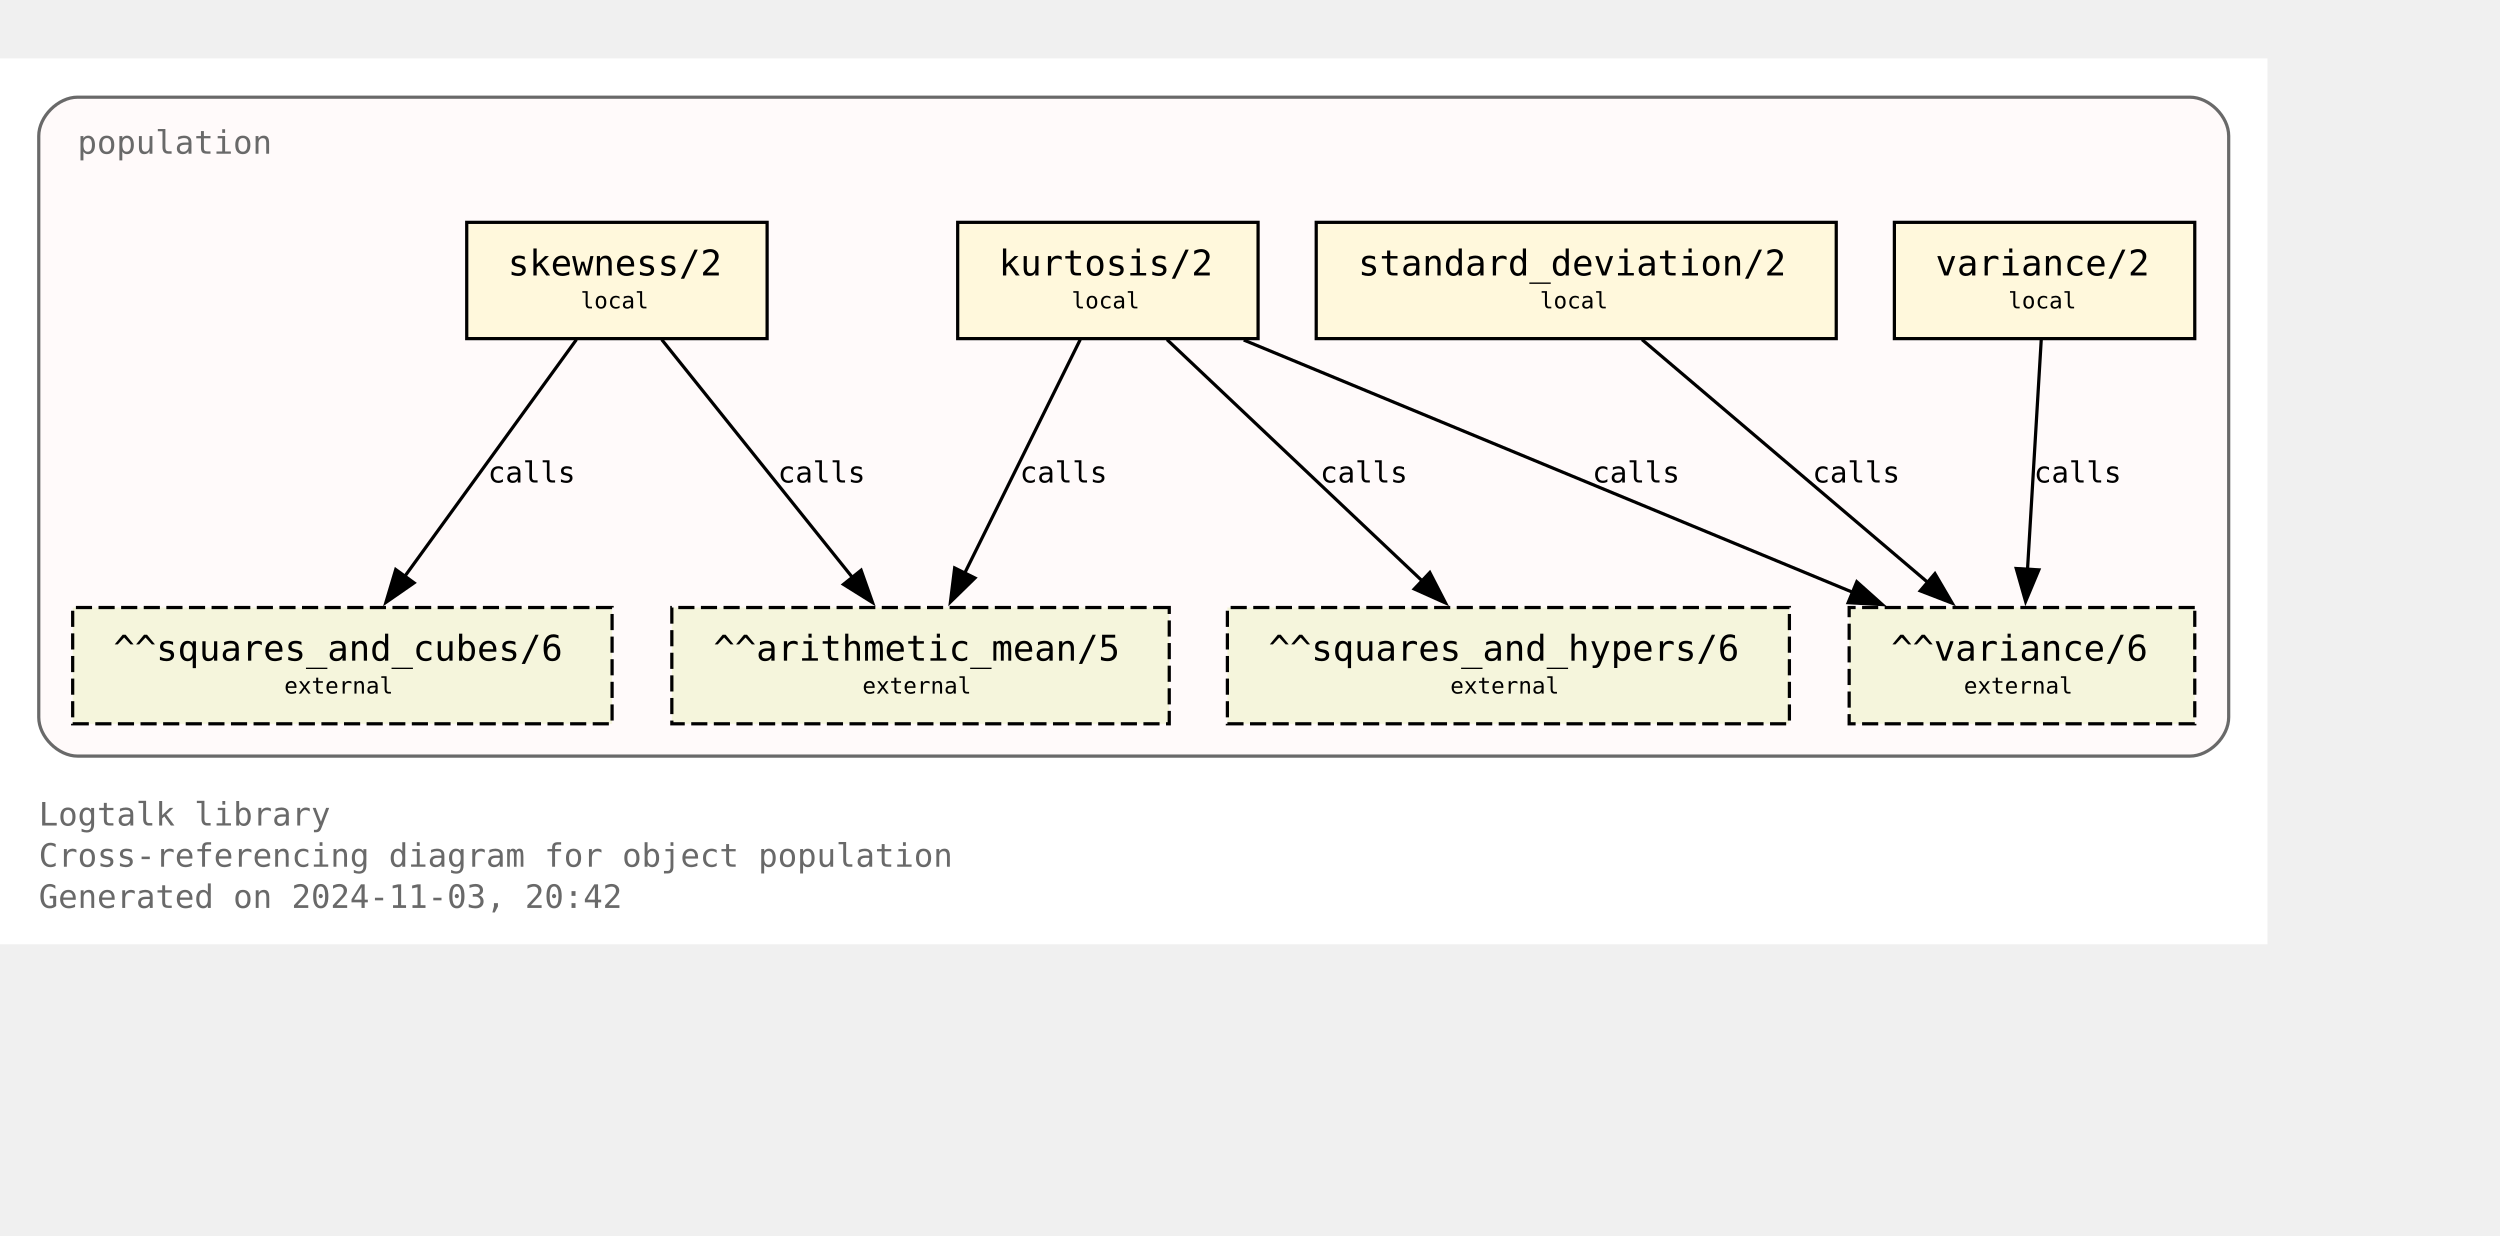
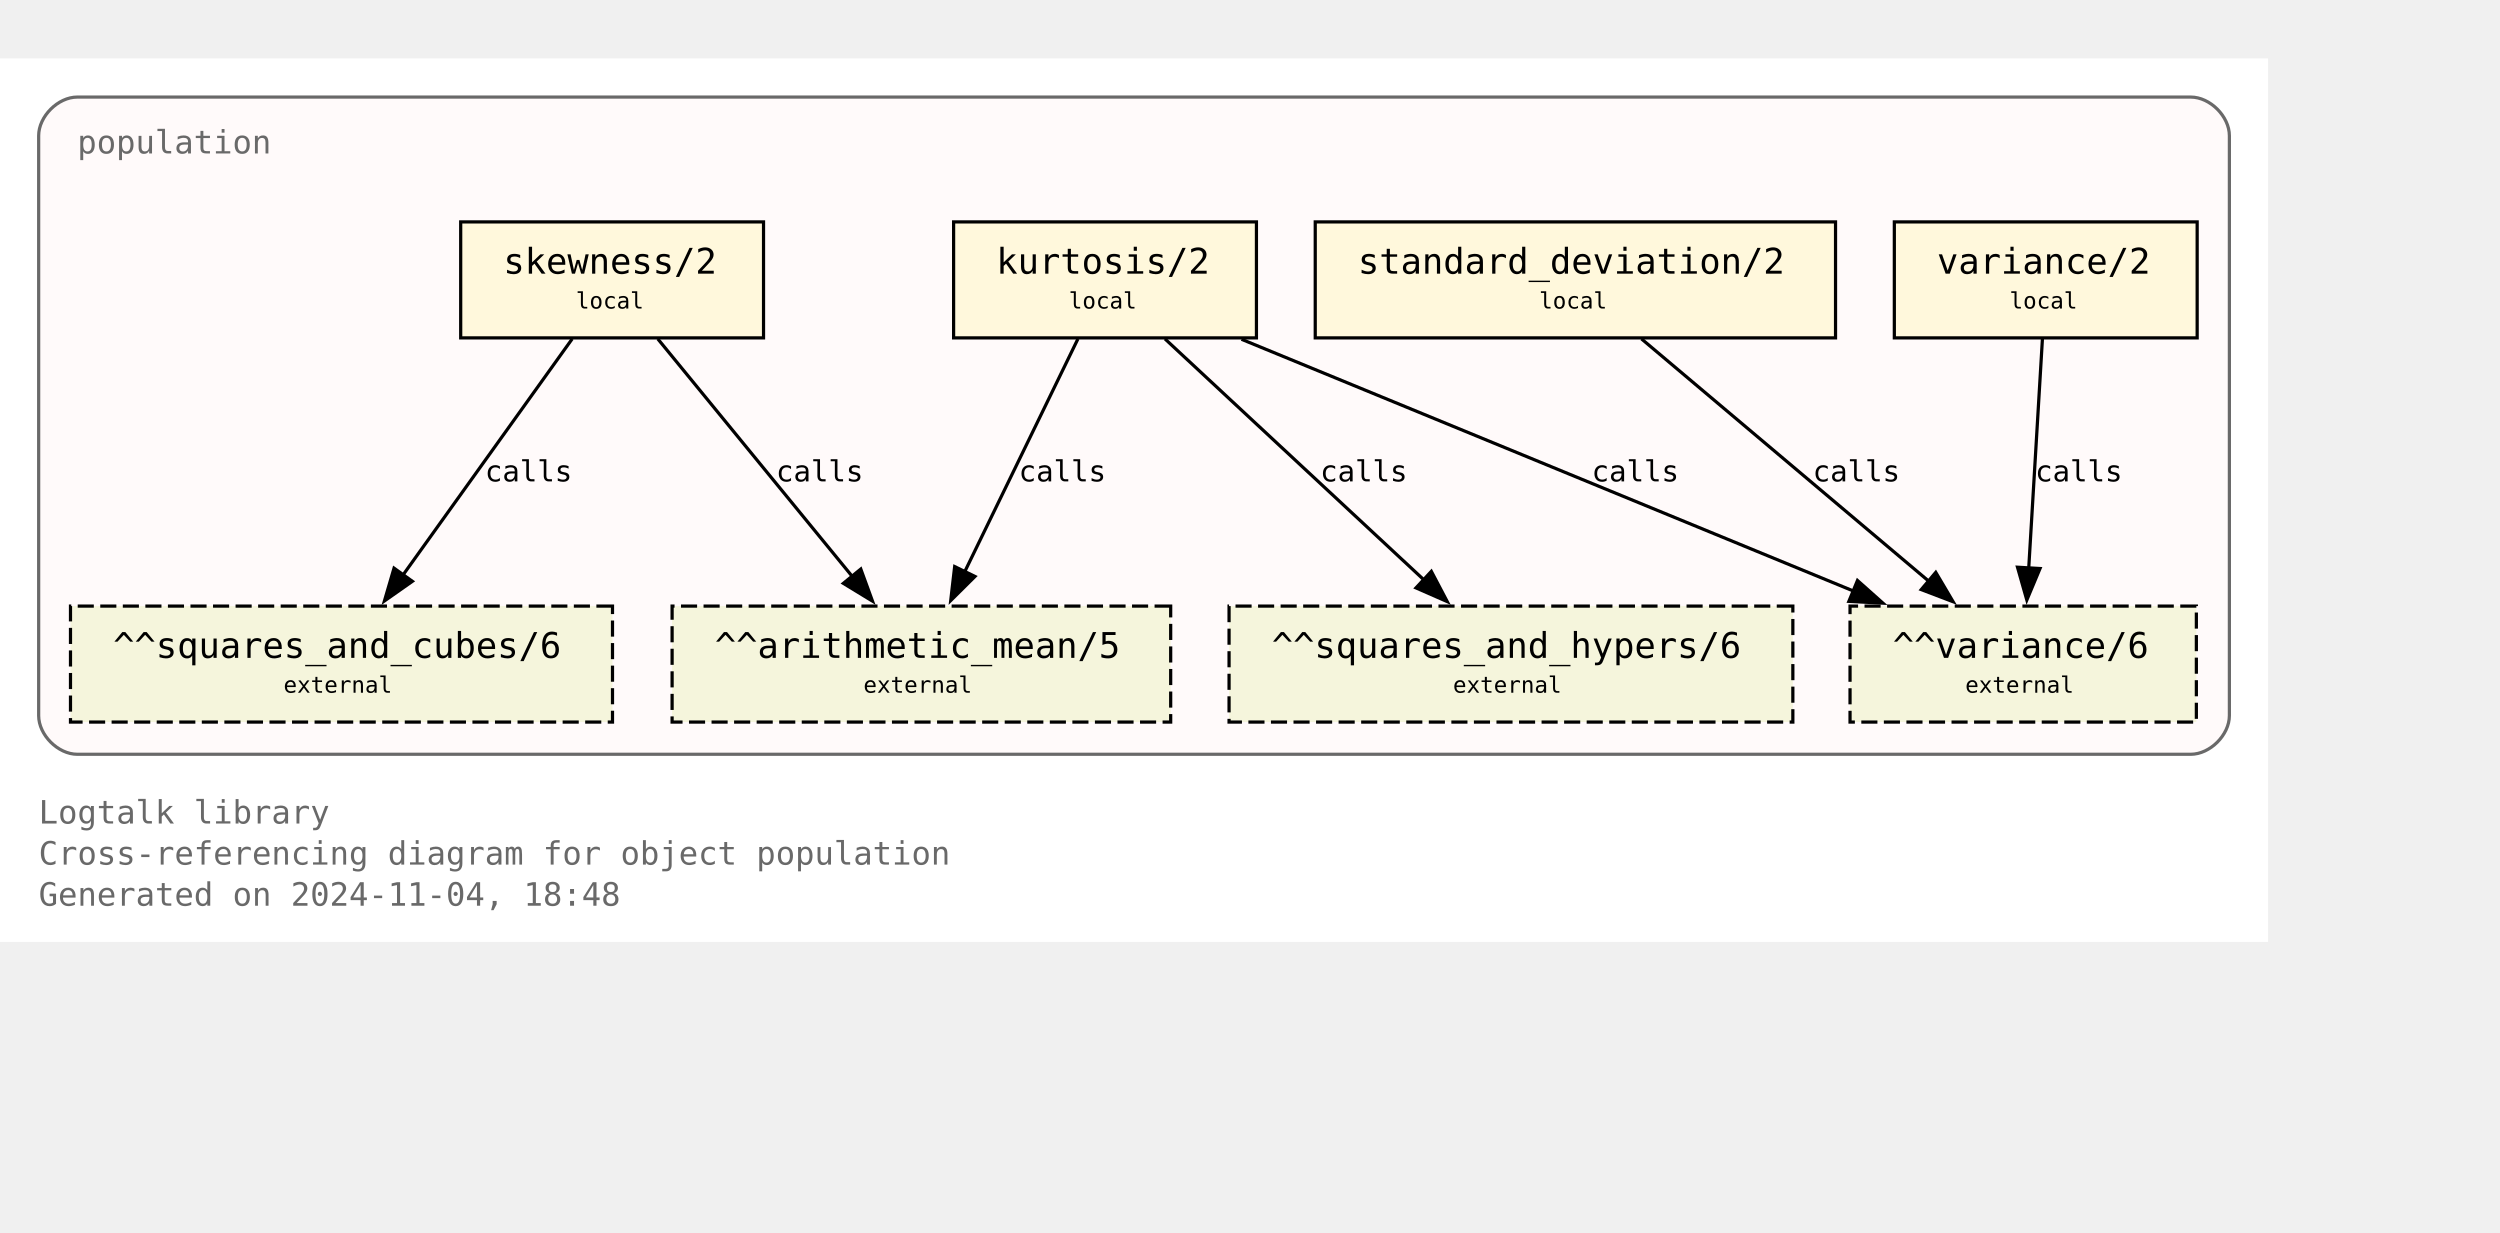
- <svg xmlns="http://www.w3.org/2000/svg" xmlns:xlink="http://www.w3.org/1999/xlink" width="846pt" height="418pt" viewBox="72.00 72.00 774.00 346.25">
+ <svg xmlns="http://www.w3.org/2000/svg" xmlns:xlink="http://www.w3.org/1999/xlink" width="848pt" height="418pt" viewBox="72.00 72.00 776.00 346.25">
  <g id="graph0" class="graph" transform="scale(1 1) rotate(0) translate(76 342.25)">
-     <polygon fill="white" stroke="none" points="-4,4 -4,-270.25 698,-270.25 698,4 -4,4" />
+     <polygon fill="white" stroke="none" points="-4,4 -4,-270.25 700,-270.25 700,4 -4,4" />
    <text text-anchor="start" x="8" y="-32.75" font-family="Monospace" font-size="10.00" fill="dimgray">Logtalk library</text>
    <text text-anchor="start" x="8" y="-20" font-family="Monospace" font-size="10.00" fill="dimgray">Cross-referencing diagram for object population</text>
-     <text text-anchor="start" x="8" y="-7.25" font-family="Monospace" font-size="10.00" fill="dimgray">Generated on 2024-11-03, 20:42</text>
+     <text text-anchor="start" x="8" y="-7.25" font-family="Monospace" font-size="10.00" fill="dimgray">Generated on 2024-11-04, 18:48</text>
    <g id="clust1" class="cluster">
      <g id="a_clust1">
        <a xlink:title="population">
-           <path fill="snow" stroke="dimgray" d="M20,-54.25C20,-54.25 674,-54.25 674,-54.25 680,-54.25 686,-60.25 686,-66.25 686,-66.25 686,-246.25 686,-246.25 686,-252.25 680,-258.25 674,-258.25 674,-258.25 20,-258.25 20,-258.25 14,-258.25 8,-252.25 8,-246.25 8,-246.25 8,-66.25 8,-66.25 8,-60.25 14,-54.25 20,-54.25" />
+           <path fill="snow" stroke="dimgray" d="M20,-54.25C20,-54.25 676,-54.25 676,-54.25 682,-54.25 688,-60.25 688,-66.25 688,-66.25 688,-246.25 688,-246.25 688,-252.25 682,-258.25 676,-258.25 676,-258.25 20,-258.25 20,-258.25 14,-258.25 8,-252.25 8,-246.25 8,-246.25 8,-66.25 8,-66.25 8,-60.25 14,-54.25 20,-54.25" />
          <g id="a_clust1_0">
-             <a xlink:href="https://github.com/LogtalkDotOrg/logtalk3/tree/1cee6cf29b3fcd1155fca64def38f1f3ab5b1e73/library/statistics/population.lgt" xlink:title="https://github.com/LogtalkDotOrg/logtalk3/tree/1cee6cf29b3fcd1155fca64def38f1f3ab5b1e73/library/statistics/population.lgt">
+             <a xlink:href="https://github.com/LogtalkDotOrg/logtalk3/tree/3bc33cdb0d2b4002508d1e27b0cb35007acd5ebd/library/statistics/population.lgt" xlink:title="https://github.com/LogtalkDotOrg/logtalk3/tree/3bc33cdb0d2b4002508d1e27b0cb35007acd5ebd/library/statistics/population.lgt">
              <text text-anchor="start" x="20" y="-240.75" font-family="Monospace" font-size="10.00" fill="dimgray">population</text>
            </a>
          </g>
        </a>
      </g>
    </g>
    <g id="node1" class="node">
      <g id="a_node1">
-         <a xlink:href="https://github.com/LogtalkDotOrg/logtalk3/tree/1cee6cf29b3fcd1155fca64def38f1f3ab5b1e73/library/statistics/population.lgt#L33" xlink:title="https://github.com/LogtalkDotOrg/logtalk3/tree/1cee6cf29b3fcd1155fca64def38f1f3ab5b1e73/library/statistics/population.lgt#L33">
-           <polygon fill="cornsilk" stroke="black" points="233.5,-219.5 140.5,-219.5 140.5,-183.5 233.5,-183.5 233.5,-219.5" />
-           <text text-anchor="start" x="148.38" y="-204.07" font-family="Monospace" font-size="9.00"> </text>
-           <text text-anchor="start" x="153.25" y="-203.05" font-family="Monospace" font-size="11.00">skewness/2</text>
-           <text text-anchor="start" x="220.38" y="-204.07" font-family="Monospace" font-size="9.00"> </text>
-           <text text-anchor="start" x="148.38" y="-191.95" font-family="Monospace" font-size="9.00"> </text>
-           <text text-anchor="start" x="175.75" y="-192.85" font-family="Monospace" font-size="7.00">local</text>
-           <text text-anchor="start" x="220.38" y="-191.95" font-family="Monospace" font-size="9.00"> </text>
+         <a xlink:href="https://github.com/LogtalkDotOrg/logtalk3/tree/3bc33cdb0d2b4002508d1e27b0cb35007acd5ebd/library/statistics/population.lgt#L33" xlink:title="https://github.com/LogtalkDotOrg/logtalk3/tree/3bc33cdb0d2b4002508d1e27b0cb35007acd5ebd/library/statistics/population.lgt#L33">
+           <polygon fill="cornsilk" stroke="black" points="233,-219.5 139,-219.5 139,-183.5 233,-183.5 233,-219.5" />
+           <text text-anchor="start" x="147" y="-204.2" font-family="Monospace" font-size="9.00"> </text>
+           <text text-anchor="start" x="152.25" y="-203.43" font-family="Monospace" font-size="11.00">skewness/2</text>
+           <text text-anchor="start" x="219.75" y="-204.2" font-family="Monospace" font-size="9.00"> </text>
+           <text text-anchor="start" x="147" y="-191.82" font-family="Monospace" font-size="9.00"> </text>
+           <text text-anchor="start" x="174.75" y="-192.6" font-family="Monospace" font-size="7.00">local</text>
+           <text text-anchor="start" x="219.75" y="-191.82" font-family="Monospace" font-size="9.00"> </text>
        </a>
      </g>
    </g>
    <g id="node5" class="node">
-       <polygon fill="beige" stroke="black" stroke-dasharray="5,2" points="358,-100.25 204,-100.25 204,-64.25 358,-64.25 358,-100.25" />
-       <text text-anchor="start" x="211.88" y="-84.83" font-family="Monospace" font-size="9.00"> </text>
-       <text text-anchor="start" x="216.88" y="-83.8" font-family="Monospace" font-size="11.00">^^arithmetic_mean/5</text>
-       <text text-anchor="start" x="344.88" y="-84.83" font-family="Monospace" font-size="9.00"> </text>
-       <text text-anchor="start" x="211.88" y="-72.7" font-family="Monospace" font-size="9.00"> </text>
-       <text text-anchor="start" x="263" y="-73.6" font-family="Monospace" font-size="7.00">external</text>
-       <text text-anchor="start" x="344.88" y="-72.7" font-family="Monospace" font-size="9.00"> </text>
+       <polygon fill="beige" stroke="black" stroke-dasharray="5,2" points="359.38,-100.25 204.62,-100.25 204.62,-64.25 359.38,-64.25 359.38,-100.25" />
+       <text text-anchor="start" x="212.62" y="-84.95" font-family="Monospace" font-size="9.00"> </text>
+       <text text-anchor="start" x="217.88" y="-84.17" font-family="Monospace" font-size="11.00">^^arithmetic_mean/5</text>
+       <text text-anchor="start" x="346.12" y="-84.95" font-family="Monospace" font-size="9.00"> </text>
+       <text text-anchor="start" x="212.62" y="-72.58" font-family="Monospace" font-size="9.00"> </text>
+       <text text-anchor="start" x="264" y="-73.35" font-family="Monospace" font-size="7.00">external</text>
+       <text text-anchor="start" x="346.12" y="-72.58" font-family="Monospace" font-size="9.00"> </text>
    </g>
    <g id="edge1" class="edge">
      <g id="a_edge1">
-         <a xlink:href="https://github.com/LogtalkDotOrg/logtalk3/tree/1cee6cf29b3fcd1155fca64def38f1f3ab5b1e73/library/statistics/population.lgt#L33" xlink:title="calls">
-           <path fill="none" stroke="black" d="M200.87,-183.2C216.49,-163.72 242.04,-131.84 260.09,-109.33" />
-           <polygon fill="black" stroke="black" points="262.6,-111.79 266.13,-101.8 257.14,-107.42 262.6,-111.79" />
+         <a xlink:href="https://github.com/LogtalkDotOrg/logtalk3/tree/3bc33cdb0d2b4002508d1e27b0cb35007acd5ebd/library/statistics/population.lgt#L33" xlink:title="calls">
+           <path fill="none" stroke="black" d="M200.17,-183.2C216.12,-163.72 242.21,-131.84 260.64,-109.33" />
+           <polygon fill="black" stroke="black" points="263.19,-111.75 266.82,-101.79 257.77,-107.31 263.19,-111.75" />
        </a>
      </g>
      <g id="a_edge1-label">
-         <a xlink:href="https://github.com/LogtalkDotOrg/logtalk3/tree/1cee6cf29b3fcd1155fca64def38f1f3ab5b1e73/library/statistics/population.lgt#L33" xlink:title="https://github.com/LogtalkDotOrg/logtalk3/tree/1cee6cf29b3fcd1155fca64def38f1f3ab5b1e73/library/statistics/population.lgt#L33">
-           <text text-anchor="start" x="236.82" y="-138.95" font-family="Monospace" font-size="9.00">calls</text>
+         <a xlink:href="https://github.com/LogtalkDotOrg/logtalk3/tree/3bc33cdb0d2b4002508d1e27b0cb35007acd5ebd/library/statistics/population.lgt#L33" xlink:title="https://github.com/LogtalkDotOrg/logtalk3/tree/3bc33cdb0d2b4002508d1e27b0cb35007acd5ebd/library/statistics/population.lgt#L33">
+           <text text-anchor="start" x="236.88" y="-138.95" font-family="Monospace" font-size="9.00">calls</text>
        </a>
      </g>
    </g>
    <g id="node6" class="node">
-       <polygon fill="beige" stroke="black" stroke-dasharray="5,2" points="185.5,-100.25 18.5,-100.25 18.5,-64.25 185.5,-64.25 185.5,-100.25" />
-       <text text-anchor="start" x="26.38" y="-84.83" font-family="Monospace" font-size="9.00"> </text>
-       <text text-anchor="start" x="31.12" y="-83.8" font-family="Monospace" font-size="11.00">^^squares_and_cubes/6</text>
-       <text text-anchor="start" x="172.38" y="-84.83" font-family="Monospace" font-size="9.00"> </text>
-       <text text-anchor="start" x="26.38" y="-72.7" font-family="Monospace" font-size="9.00"> </text>
-       <text text-anchor="start" x="84" y="-73.6" font-family="Monospace" font-size="7.00">external</text>
-       <text text-anchor="start" x="172.38" y="-72.7" font-family="Monospace" font-size="9.00"> </text>
+       <polygon fill="beige" stroke="black" stroke-dasharray="5,2" points="186.12,-100.25 17.88,-100.25 17.88,-64.25 186.12,-64.25 186.12,-100.25" />
+       <text text-anchor="start" x="25.88" y="-84.95" font-family="Monospace" font-size="9.00"> </text>
+       <text text-anchor="start" x="31.12" y="-84.17" font-family="Monospace" font-size="11.00">^^squares_and_cubes/6</text>
+       <text text-anchor="start" x="172.88" y="-84.95" font-family="Monospace" font-size="9.00"> </text>
+       <text text-anchor="start" x="25.88" y="-72.58" font-family="Monospace" font-size="9.00"> </text>
+       <text text-anchor="start" x="84" y="-73.35" font-family="Monospace" font-size="7.00">external</text>
+       <text text-anchor="start" x="172.88" y="-72.58" font-family="Monospace" font-size="9.00"> </text>
    </g>
    <g id="edge2" class="edge">
      <g id="a_edge2">
-         <a xlink:href="https://github.com/LogtalkDotOrg/logtalk3/tree/1cee6cf29b3fcd1155fca64def38f1f3ab5b1e73/library/statistics/population.lgt#L33" xlink:title="calls">
-           <path fill="none" stroke="black" d="M174.46,-183.2C160.46,-163.89 137.64,-132.41 121.35,-109.94" />
-           <polygon fill="black" stroke="black" points="124.19,-107.89 115.48,-101.85 118.52,-112 124.19,-107.89" />
+         <a xlink:href="https://github.com/LogtalkDotOrg/logtalk3/tree/3bc33cdb0d2b4002508d1e27b0cb35007acd5ebd/library/statistics/population.lgt#L33" xlink:title="calls">
+           <path fill="none" stroke="black" d="M173.61,-183.2C159.77,-163.89 137.22,-132.41 121.12,-109.94" />
+           <polygon fill="black" stroke="black" points="124,-107.94 115.33,-101.85 118.31,-112.02 124,-107.94" />
        </a>
      </g>
      <g id="a_edge2-label">
-         <a xlink:href="https://github.com/LogtalkDotOrg/logtalk3/tree/1cee6cf29b3fcd1155fca64def38f1f3ab5b1e73/library/statistics/population.lgt#L33" xlink:title="https://github.com/LogtalkDotOrg/logtalk3/tree/1cee6cf29b3fcd1155fca64def38f1f3ab5b1e73/library/statistics/population.lgt#L33">
-           <text text-anchor="start" x="147.05" y="-138.95" font-family="Monospace" font-size="9.00">calls</text>
+         <a xlink:href="https://github.com/LogtalkDotOrg/logtalk3/tree/3bc33cdb0d2b4002508d1e27b0cb35007acd5ebd/library/statistics/population.lgt#L33" xlink:title="https://github.com/LogtalkDotOrg/logtalk3/tree/3bc33cdb0d2b4002508d1e27b0cb35007acd5ebd/library/statistics/population.lgt#L33">
+           <text text-anchor="start" x="146.52" y="-138.95" font-family="Monospace" font-size="9.00">calls</text>
        </a>
      </g>
    </g>
    <g id="node2" class="node">
      <g id="a_node2">
-         <a xlink:href="https://github.com/LogtalkDotOrg/logtalk3/tree/1cee6cf29b3fcd1155fca64def38f1f3ab5b1e73/library/statistics/population.lgt#L41" xlink:title="https://github.com/LogtalkDotOrg/logtalk3/tree/1cee6cf29b3fcd1155fca64def38f1f3ab5b1e73/library/statistics/population.lgt#L41">
-           <polygon fill="cornsilk" stroke="black" points="385.5,-219.5 292.5,-219.5 292.5,-183.5 385.5,-183.5 385.5,-219.5" />
-           <text text-anchor="start" x="300.38" y="-204.07" font-family="Monospace" font-size="9.00"> </text>
-           <text text-anchor="start" x="305.25" y="-203.05" font-family="Monospace" font-size="11.00">kurtosis/2</text>
-           <text text-anchor="start" x="372.38" y="-204.07" font-family="Monospace" font-size="9.00"> </text>
-           <text text-anchor="start" x="300.38" y="-191.95" font-family="Monospace" font-size="9.00"> </text>
-           <text text-anchor="start" x="327.75" y="-192.85" font-family="Monospace" font-size="7.00">local</text>
-           <text text-anchor="start" x="372.38" y="-191.95" font-family="Monospace" font-size="9.00"> </text>
+         <a xlink:href="https://github.com/LogtalkDotOrg/logtalk3/tree/3bc33cdb0d2b4002508d1e27b0cb35007acd5ebd/library/statistics/population.lgt#L41" xlink:title="https://github.com/LogtalkDotOrg/logtalk3/tree/3bc33cdb0d2b4002508d1e27b0cb35007acd5ebd/library/statistics/population.lgt#L41">
+           <polygon fill="cornsilk" stroke="black" points="386,-219.5 292,-219.5 292,-183.5 386,-183.5 386,-219.5" />
+           <text text-anchor="start" x="300" y="-204.2" font-family="Monospace" font-size="9.00"> </text>
+           <text text-anchor="start" x="305.25" y="-203.43" font-family="Monospace" font-size="11.00">kurtosis/2</text>
+           <text text-anchor="start" x="372.75" y="-204.2" font-family="Monospace" font-size="9.00"> </text>
+           <text text-anchor="start" x="300" y="-191.82" font-family="Monospace" font-size="9.00"> </text>
+           <text text-anchor="start" x="327.75" y="-192.6" font-family="Monospace" font-size="7.00">local</text>
+           <text text-anchor="start" x="372.75" y="-191.82" font-family="Monospace" font-size="9.00"> </text>
        </a>
      </g>
    </g>
    <g id="edge3" class="edge">
      <g id="a_edge3">
-         <a xlink:href="https://github.com/LogtalkDotOrg/logtalk3/tree/1cee6cf29b3fcd1155fca64def38f1f3ab5b1e73/library/statistics/population.lgt#L41" xlink:title="calls">
-           <path fill="none" stroke="black" d="M330.44,-183.2C321.02,-164.15 305.73,-133.25 294.65,-110.85" />
-           <polygon fill="black" stroke="black" points="297.84,-109.39 290.26,-101.98 291.56,-112.49 297.84,-109.39" />
+         <a xlink:href="https://github.com/LogtalkDotOrg/logtalk3/tree/3bc33cdb0d2b4002508d1e27b0cb35007acd5ebd/library/statistics/population.lgt#L41" xlink:title="calls">
+           <path fill="none" stroke="black" d="M330.59,-183.2C321.33,-164.15 306.31,-133.25 295.42,-110.85" />
+           <polygon fill="black" stroke="black" points="298.63,-109.45 291.11,-101.98 292.33,-112.51 298.63,-109.45" />
        </a>
      </g>
      <g id="a_edge3-label">
-         <a xlink:href="https://github.com/LogtalkDotOrg/logtalk3/tree/1cee6cf29b3fcd1155fca64def38f1f3ab5b1e73/library/statistics/population.lgt#L41" xlink:title="https://github.com/LogtalkDotOrg/logtalk3/tree/1cee6cf29b3fcd1155fca64def38f1f3ab5b1e73/library/statistics/population.lgt#L41">
-           <text text-anchor="start" x="311.74" y="-138.95" font-family="Monospace" font-size="9.00">calls</text>
+         <a xlink:href="https://github.com/LogtalkDotOrg/logtalk3/tree/3bc33cdb0d2b4002508d1e27b0cb35007acd5ebd/library/statistics/population.lgt#L41" xlink:title="https://github.com/LogtalkDotOrg/logtalk3/tree/3bc33cdb0d2b4002508d1e27b0cb35007acd5ebd/library/statistics/population.lgt#L41">
+           <text text-anchor="start" x="312.21" y="-138.95" font-family="Monospace" font-size="9.00">calls</text>
        </a>
      </g>
    </g>
    <g id="node7" class="node">
-       <polygon fill="beige" stroke="black" stroke-dasharray="5,2" points="550,-100.25 376,-100.25 376,-64.25 550,-64.25 550,-100.25" />
-       <text text-anchor="start" x="383.88" y="-84.83" font-family="Monospace" font-size="9.00"> </text>
-       <text text-anchor="start" x="388.75" y="-83.8" font-family="Monospace" font-size="11.00">^^squares_and_hypers/6</text>
-       <text text-anchor="start" x="536.88" y="-84.83" font-family="Monospace" font-size="9.00"> </text>
-       <text text-anchor="start" x="383.88" y="-72.7" font-family="Monospace" font-size="9.00"> </text>
-       <text text-anchor="start" x="445" y="-73.6" font-family="Monospace" font-size="7.00">external</text>
-       <text text-anchor="start" x="536.88" y="-72.7" font-family="Monospace" font-size="9.00"> </text>
+       <polygon fill="beige" stroke="black" stroke-dasharray="5,2" points="552.5,-100.25 377.5,-100.25 377.5,-64.25 552.5,-64.25 552.5,-100.25" />
+       <text text-anchor="start" x="385.5" y="-84.95" font-family="Monospace" font-size="9.00"> </text>
+       <text text-anchor="start" x="390.75" y="-84.17" font-family="Monospace" font-size="11.00">^^squares_and_hypers/6</text>
+       <text text-anchor="start" x="539.25" y="-84.95" font-family="Monospace" font-size="9.00"> </text>
+       <text text-anchor="start" x="385.5" y="-72.58" font-family="Monospace" font-size="9.00"> </text>
+       <text text-anchor="start" x="447" y="-73.35" font-family="Monospace" font-size="7.00">external</text>
+       <text text-anchor="start" x="539.25" y="-72.58" font-family="Monospace" font-size="9.00"> </text>
    </g>
    <g id="edge4" class="edge">
      <g id="a_edge4">
-         <a xlink:href="https://github.com/LogtalkDotOrg/logtalk3/tree/1cee6cf29b3fcd1155fca64def38f1f3ab5b1e73/library/statistics/population.lgt#L41" xlink:title="calls">
-           <path fill="none" stroke="black" d="M357.3,-183.2C378.18,-163.46 412.51,-130.99 436.36,-108.44" />
-           <polygon fill="black" stroke="black" points="438.67,-111.08 443.53,-101.66 433.86,-105.99 438.67,-111.08" />
+         <a xlink:href="https://github.com/LogtalkDotOrg/logtalk3/tree/3bc33cdb0d2b4002508d1e27b0cb35007acd5ebd/library/statistics/population.lgt#L41" xlink:title="calls">
+           <path fill="none" stroke="black" d="M357.59,-183.2C378.81,-163.46 413.7,-130.99 437.93,-108.44" />
+           <polygon fill="black" stroke="black" points="440.29,-111.03 445.22,-101.65 435.52,-105.9 440.29,-111.03" />
        </a>
      </g>
      <g id="a_edge4-label">
-         <a xlink:href="https://github.com/LogtalkDotOrg/logtalk3/tree/1cee6cf29b3fcd1155fca64def38f1f3ab5b1e73/library/statistics/population.lgt#L41" xlink:title="https://github.com/LogtalkDotOrg/logtalk3/tree/1cee6cf29b3fcd1155fca64def38f1f3ab5b1e73/library/statistics/population.lgt#L41">
-           <text text-anchor="start" x="404.72" y="-138.95" font-family="Monospace" font-size="9.00">calls</text>
+         <a xlink:href="https://github.com/LogtalkDotOrg/logtalk3/tree/3bc33cdb0d2b4002508d1e27b0cb35007acd5ebd/library/statistics/population.lgt#L41" xlink:title="https://github.com/LogtalkDotOrg/logtalk3/tree/3bc33cdb0d2b4002508d1e27b0cb35007acd5ebd/library/statistics/population.lgt#L41">
+           <text text-anchor="start" x="405.78" y="-138.95" font-family="Monospace" font-size="9.00">calls</text>
        </a>
      </g>
    </g>
    <g id="node8" class="node">
-       <polygon fill="beige" stroke="black" stroke-dasharray="5,2" points="675.5,-100.25 568.5,-100.25 568.5,-64.25 675.5,-64.25 675.5,-100.25" />
-       <text text-anchor="start" x="576.38" y="-84.83" font-family="Monospace" font-size="9.00"> </text>
-       <text text-anchor="start" x="581.5" y="-83.8" font-family="Monospace" font-size="11.00">^^variance/6</text>
-       <text text-anchor="start" x="662.38" y="-84.83" font-family="Monospace" font-size="9.00"> </text>
-       <text text-anchor="start" x="576.38" y="-72.7" font-family="Monospace" font-size="9.00"> </text>
-       <text text-anchor="start" x="604" y="-73.6" font-family="Monospace" font-size="7.00">external</text>
-       <text text-anchor="start" x="662.38" y="-72.7" font-family="Monospace" font-size="9.00"> </text>
+       <polygon fill="beige" stroke="black" stroke-dasharray="5,2" points="677.75,-100.25 570.25,-100.25 570.25,-64.25 677.75,-64.25 677.75,-100.25" />
+       <text text-anchor="start" x="578.25" y="-84.95" font-family="Monospace" font-size="9.00"> </text>
+       <text text-anchor="start" x="583.5" y="-84.17" font-family="Monospace" font-size="11.00">^^variance/6</text>
+       <text text-anchor="start" x="664.5" y="-84.95" font-family="Monospace" font-size="9.00"> </text>
+       <text text-anchor="start" x="578.25" y="-72.58" font-family="Monospace" font-size="9.00"> </text>
+       <text text-anchor="start" x="606" y="-73.35" font-family="Monospace" font-size="7.00">external</text>
+       <text text-anchor="start" x="664.5" y="-72.58" font-family="Monospace" font-size="9.00"> </text>
    </g>
    <g id="edge5" class="edge">
      <g id="a_edge5">
-         <a xlink:href="https://github.com/LogtalkDotOrg/logtalk3/tree/1cee6cf29b3fcd1155fca64def38f1f3ab5b1e73/library/statistics/population.lgt#L41" xlink:title="calls">
-           <path fill="none" stroke="black" d="M381.06,-183.07C431.3,-162.26 515.34,-127.44 569.71,-104.91" />
-           <polygon fill="black" stroke="black" points="570.87,-108.22 578.77,-101.16 568.19,-101.75 570.87,-108.22" />
+         <a xlink:href="https://github.com/LogtalkDotOrg/logtalk3/tree/3bc33cdb0d2b4002508d1e27b0cb35007acd5ebd/library/statistics/population.lgt#L41" xlink:title="calls">
+           <path fill="none" stroke="black" d="M381.36,-183.07C431.95,-162.26 516.59,-127.44 571.34,-104.91" />
+           <polygon fill="black" stroke="black" points="572.56,-108.2 580.47,-101.16 569.89,-101.72 572.56,-108.2" />
        </a>
      </g>
      <g id="a_edge5-label">
-         <a xlink:href="https://github.com/LogtalkDotOrg/logtalk3/tree/1cee6cf29b3fcd1155fca64def38f1f3ab5b1e73/library/statistics/population.lgt#L41" xlink:title="https://github.com/LogtalkDotOrg/logtalk3/tree/1cee6cf29b3fcd1155fca64def38f1f3ab5b1e73/library/statistics/population.lgt#L41">
-           <text text-anchor="start" x="488.99" y="-138.95" font-family="Monospace" font-size="9.00">calls</text>
+         <a xlink:href="https://github.com/LogtalkDotOrg/logtalk3/tree/3bc33cdb0d2b4002508d1e27b0cb35007acd5ebd/library/statistics/population.lgt#L41" xlink:title="https://github.com/LogtalkDotOrg/logtalk3/tree/3bc33cdb0d2b4002508d1e27b0cb35007acd5ebd/library/statistics/population.lgt#L41">
+           <text text-anchor="start" x="490.05" y="-138.95" font-family="Monospace" font-size="9.00">calls</text>
        </a>
      </g>
    </g>
    <g id="node3" class="node">
      <g id="a_node3">
-         <a xlink:href="https://github.com/LogtalkDotOrg/logtalk3/tree/1cee6cf29b3fcd1155fca64def38f1f3ab5b1e73/library/statistics/population.lgt#L50" xlink:title="https://github.com/LogtalkDotOrg/logtalk3/tree/1cee6cf29b3fcd1155fca64def38f1f3ab5b1e73/library/statistics/population.lgt#L50">
-           <polygon fill="cornsilk" stroke="black" points="564.5,-219.5 403.5,-219.5 403.5,-183.5 564.5,-183.5 564.5,-219.5" />
-           <text text-anchor="start" x="411.38" y="-204.07" font-family="Monospace" font-size="9.00"> </text>
-           <text text-anchor="start" x="416.5" y="-203.05" font-family="Monospace" font-size="11.00">standard_deviation/2</text>
-           <text text-anchor="start" x="551.38" y="-204.07" font-family="Monospace" font-size="9.00"> </text>
-           <text text-anchor="start" x="411.38" y="-191.95" font-family="Monospace" font-size="9.00"> </text>
-           <text text-anchor="start" x="472.75" y="-192.85" font-family="Monospace" font-size="7.00">local</text>
-           <text text-anchor="start" x="551.38" y="-191.95" font-family="Monospace" font-size="9.00"> </text>
+         <a xlink:href="https://github.com/LogtalkDotOrg/logtalk3/tree/3bc33cdb0d2b4002508d1e27b0cb35007acd5ebd/library/statistics/population.lgt#L50" xlink:title="https://github.com/LogtalkDotOrg/logtalk3/tree/3bc33cdb0d2b4002508d1e27b0cb35007acd5ebd/library/statistics/population.lgt#L50">
+           <polygon fill="cornsilk" stroke="black" points="565.75,-219.5 404.25,-219.5 404.25,-183.5 565.75,-183.5 565.75,-219.5" />
+           <text text-anchor="start" x="412.25" y="-204.2" font-family="Monospace" font-size="9.00"> </text>
+           <text text-anchor="start" x="417.5" y="-203.43" font-family="Monospace" font-size="11.00">standard_deviation/2</text>
+           <text text-anchor="start" x="552.5" y="-204.2" font-family="Monospace" font-size="9.00"> </text>
+           <text text-anchor="start" x="412.25" y="-191.82" font-family="Monospace" font-size="9.00"> </text>
+           <text text-anchor="start" x="473.75" y="-192.6" font-family="Monospace" font-size="7.00">local</text>
+           <text text-anchor="start" x="552.5" y="-191.82" font-family="Monospace" font-size="9.00"> </text>
        </a>
      </g>
    </g>
    <g id="edge6" class="edge">
      <g id="a_edge6">
-         <a xlink:href="https://github.com/LogtalkDotOrg/logtalk3/tree/1cee6cf29b3fcd1155fca64def38f1f3ab5b1e73/library/statistics/population.lgt#L50" xlink:title="calls">
-           <path fill="none" stroke="black" d="M504.36,-183.2C527.8,-163.28 566.48,-130.42 593.05,-107.85" />
-           <polygon fill="black" stroke="black" points="595.05,-110.74 600.4,-101.6 590.51,-105.41 595.05,-110.74" />
+         <a xlink:href="https://github.com/LogtalkDotOrg/logtalk3/tree/3bc33cdb0d2b4002508d1e27b0cb35007acd5ebd/library/statistics/population.lgt#L50" xlink:title="calls">
+           <path fill="none" stroke="black" d="M505.51,-183.2C529.12,-163.28 568.08,-130.42 594.84,-107.85" />
+           <polygon fill="black" stroke="black" points="596.86,-110.72 602.25,-101.6 592.35,-105.37 596.86,-110.72" />
        </a>
      </g>
      <g id="a_edge6-label">
-         <a xlink:href="https://github.com/LogtalkDotOrg/logtalk3/tree/1cee6cf29b3fcd1155fca64def38f1f3ab5b1e73/library/statistics/population.lgt#L50" xlink:title="https://github.com/LogtalkDotOrg/logtalk3/tree/1cee6cf29b3fcd1155fca64def38f1f3ab5b1e73/library/statistics/population.lgt#L50">
-           <text text-anchor="start" x="557.14" y="-138.95" font-family="Monospace" font-size="9.00">calls</text>
+         <a xlink:href="https://github.com/LogtalkDotOrg/logtalk3/tree/3bc33cdb0d2b4002508d1e27b0cb35007acd5ebd/library/statistics/population.lgt#L50" xlink:title="https://github.com/LogtalkDotOrg/logtalk3/tree/3bc33cdb0d2b4002508d1e27b0cb35007acd5ebd/library/statistics/population.lgt#L50">
+           <text text-anchor="start" x="558.67" y="-138.95" font-family="Monospace" font-size="9.00">calls</text>
        </a>
      </g>
    </g>
    <g id="node4" class="node">
      <g id="a_node4">
-         <a xlink:href="https://github.com/LogtalkDotOrg/logtalk3/tree/1cee6cf29b3fcd1155fca64def38f1f3ab5b1e73/library/statistics/population.lgt#L54" xlink:title="https://github.com/LogtalkDotOrg/logtalk3/tree/1cee6cf29b3fcd1155fca64def38f1f3ab5b1e73/library/statistics/population.lgt#L54">
-           <polygon fill="cornsilk" stroke="black" points="675.5,-219.5 582.5,-219.5 582.5,-183.5 675.5,-183.5 675.5,-219.5" />
-           <text text-anchor="start" x="590.38" y="-204.07" font-family="Monospace" font-size="9.00"> </text>
-           <text text-anchor="start" x="595.25" y="-203.05" font-family="Monospace" font-size="11.00">variance/2</text>
-           <text text-anchor="start" x="662.38" y="-204.07" font-family="Monospace" font-size="9.00"> </text>
-           <text text-anchor="start" x="590.38" y="-191.95" font-family="Monospace" font-size="9.00"> </text>
-           <text text-anchor="start" x="617.75" y="-192.85" font-family="Monospace" font-size="7.00">local</text>
-           <text text-anchor="start" x="662.38" y="-191.95" font-family="Monospace" font-size="9.00"> </text>
+         <a xlink:href="https://github.com/LogtalkDotOrg/logtalk3/tree/3bc33cdb0d2b4002508d1e27b0cb35007acd5ebd/library/statistics/population.lgt#L54" xlink:title="https://github.com/LogtalkDotOrg/logtalk3/tree/3bc33cdb0d2b4002508d1e27b0cb35007acd5ebd/library/statistics/population.lgt#L54">
+           <polygon fill="cornsilk" stroke="black" points="678,-219.5 584,-219.5 584,-183.5 678,-183.5 678,-219.5" />
+           <text text-anchor="start" x="592" y="-204.2" font-family="Monospace" font-size="9.00"> </text>
+           <text text-anchor="start" x="597.25" y="-203.43" font-family="Monospace" font-size="11.00">variance/2</text>
+           <text text-anchor="start" x="664.75" y="-204.2" font-family="Monospace" font-size="9.00"> </text>
+           <text text-anchor="start" x="592" y="-191.82" font-family="Monospace" font-size="9.00"> </text>
+           <text text-anchor="start" x="619.75" y="-192.6" font-family="Monospace" font-size="7.00">local</text>
+           <text text-anchor="start" x="664.75" y="-191.82" font-family="Monospace" font-size="9.00"> </text>
        </a>
      </g>
    </g>
    <g id="edge7" class="edge">
      <g id="a_edge7">
-         <a xlink:href="https://github.com/LogtalkDotOrg/logtalk3/tree/1cee6cf29b3fcd1155fca64def38f1f3ab5b1e73/library/statistics/population.lgt#L54" xlink:title="calls">
-           <path fill="none" stroke="black" d="M627.97,-183.2C626.85,-164.5 625.05,-134.37 623.72,-112.08" />
-           <polygon fill="black" stroke="black" points="627.22,-111.91 623.13,-102.13 620.23,-112.32 627.22,-111.91" />
+         <a xlink:href="https://github.com/LogtalkDotOrg/logtalk3/tree/3bc33cdb0d2b4002508d1e27b0cb35007acd5ebd/library/statistics/population.lgt#L54" xlink:title="calls">
+           <path fill="none" stroke="black" d="M629.97,-183.2C628.85,-164.5 627.05,-134.37 625.72,-112.08" />
+           <polygon fill="black" stroke="black" points="629.22,-111.91 625.13,-102.13 622.23,-112.32 629.22,-111.91" />
        </a>
      </g>
      <g id="a_edge7-label">
-         <a xlink:href="https://github.com/LogtalkDotOrg/logtalk3/tree/1cee6cf29b3fcd1155fca64def38f1f3ab5b1e73/library/statistics/population.lgt#L54" xlink:title="https://github.com/LogtalkDotOrg/logtalk3/tree/1cee6cf29b3fcd1155fca64def38f1f3ab5b1e73/library/statistics/population.lgt#L54">
-           <text text-anchor="start" x="625.71" y="-138.95" font-family="Monospace" font-size="9.00">calls</text>
+         <a xlink:href="https://github.com/LogtalkDotOrg/logtalk3/tree/3bc33cdb0d2b4002508d1e27b0cb35007acd5ebd/library/statistics/population.lgt#L54" xlink:title="https://github.com/LogtalkDotOrg/logtalk3/tree/3bc33cdb0d2b4002508d1e27b0cb35007acd5ebd/library/statistics/population.lgt#L54">
+           <text text-anchor="start" x="627.71" y="-138.95" font-family="Monospace" font-size="9.00">calls</text>
        </a>
      </g>
    </g>
  </g>
</svg>
